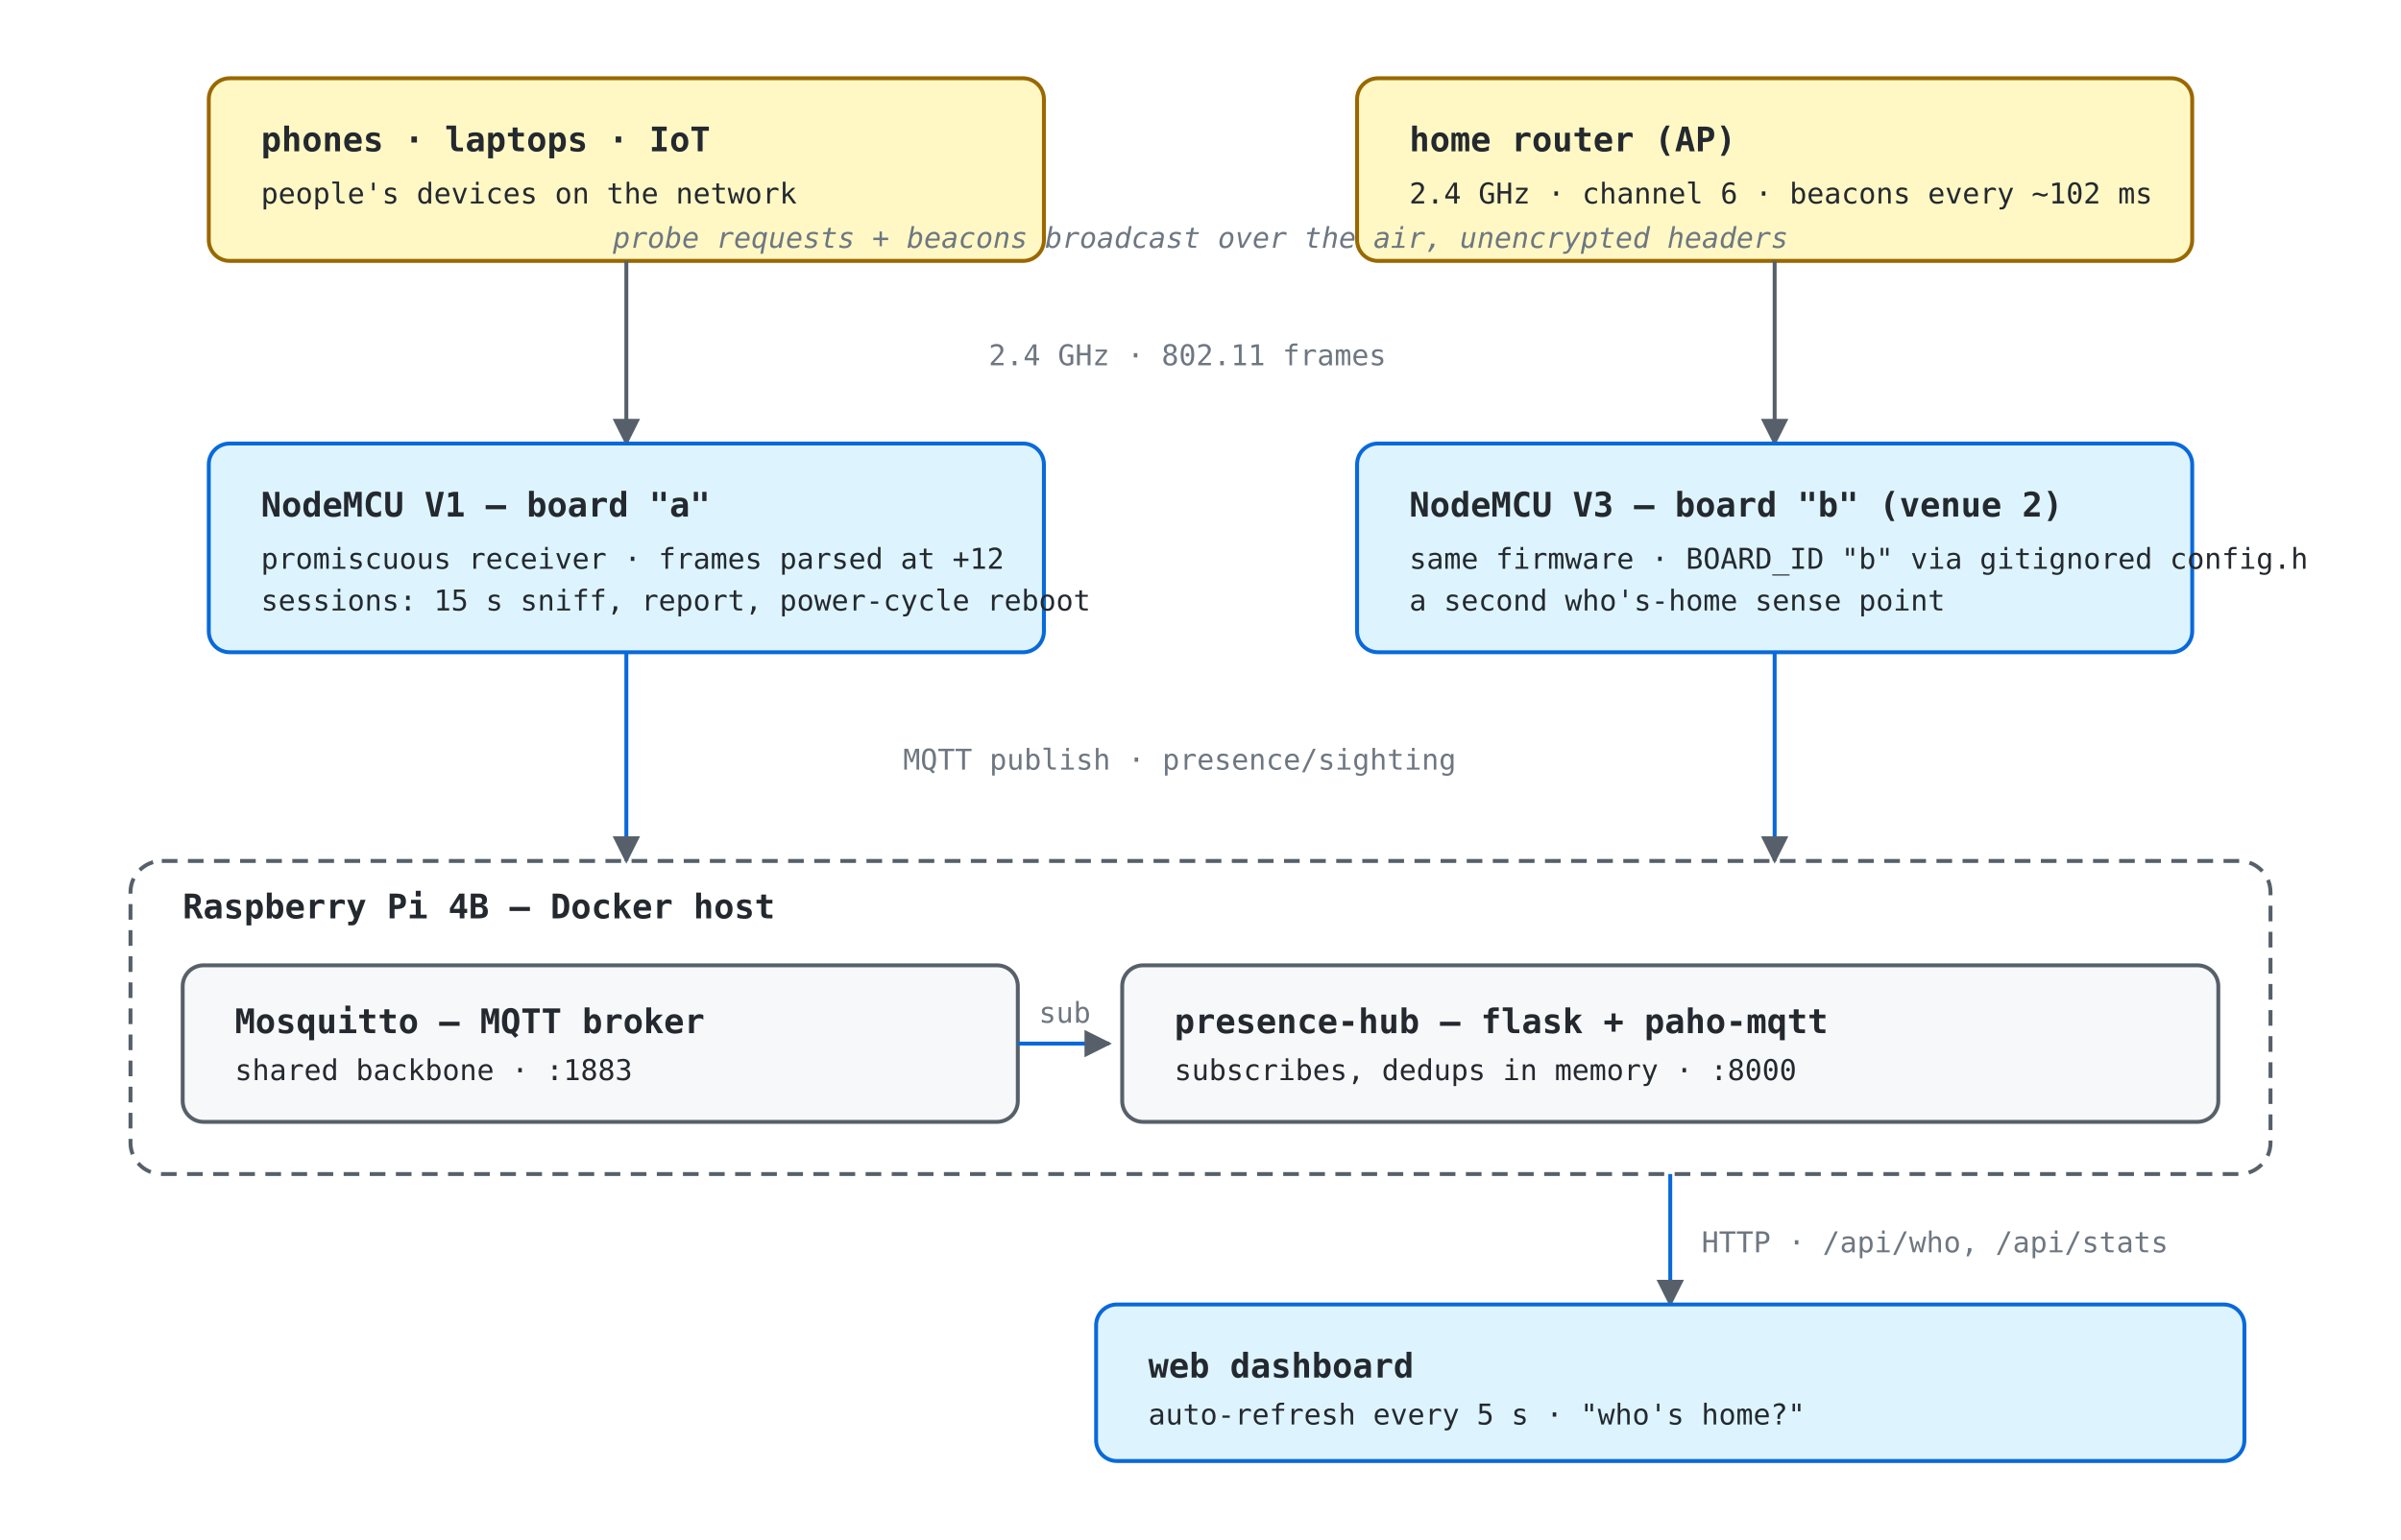
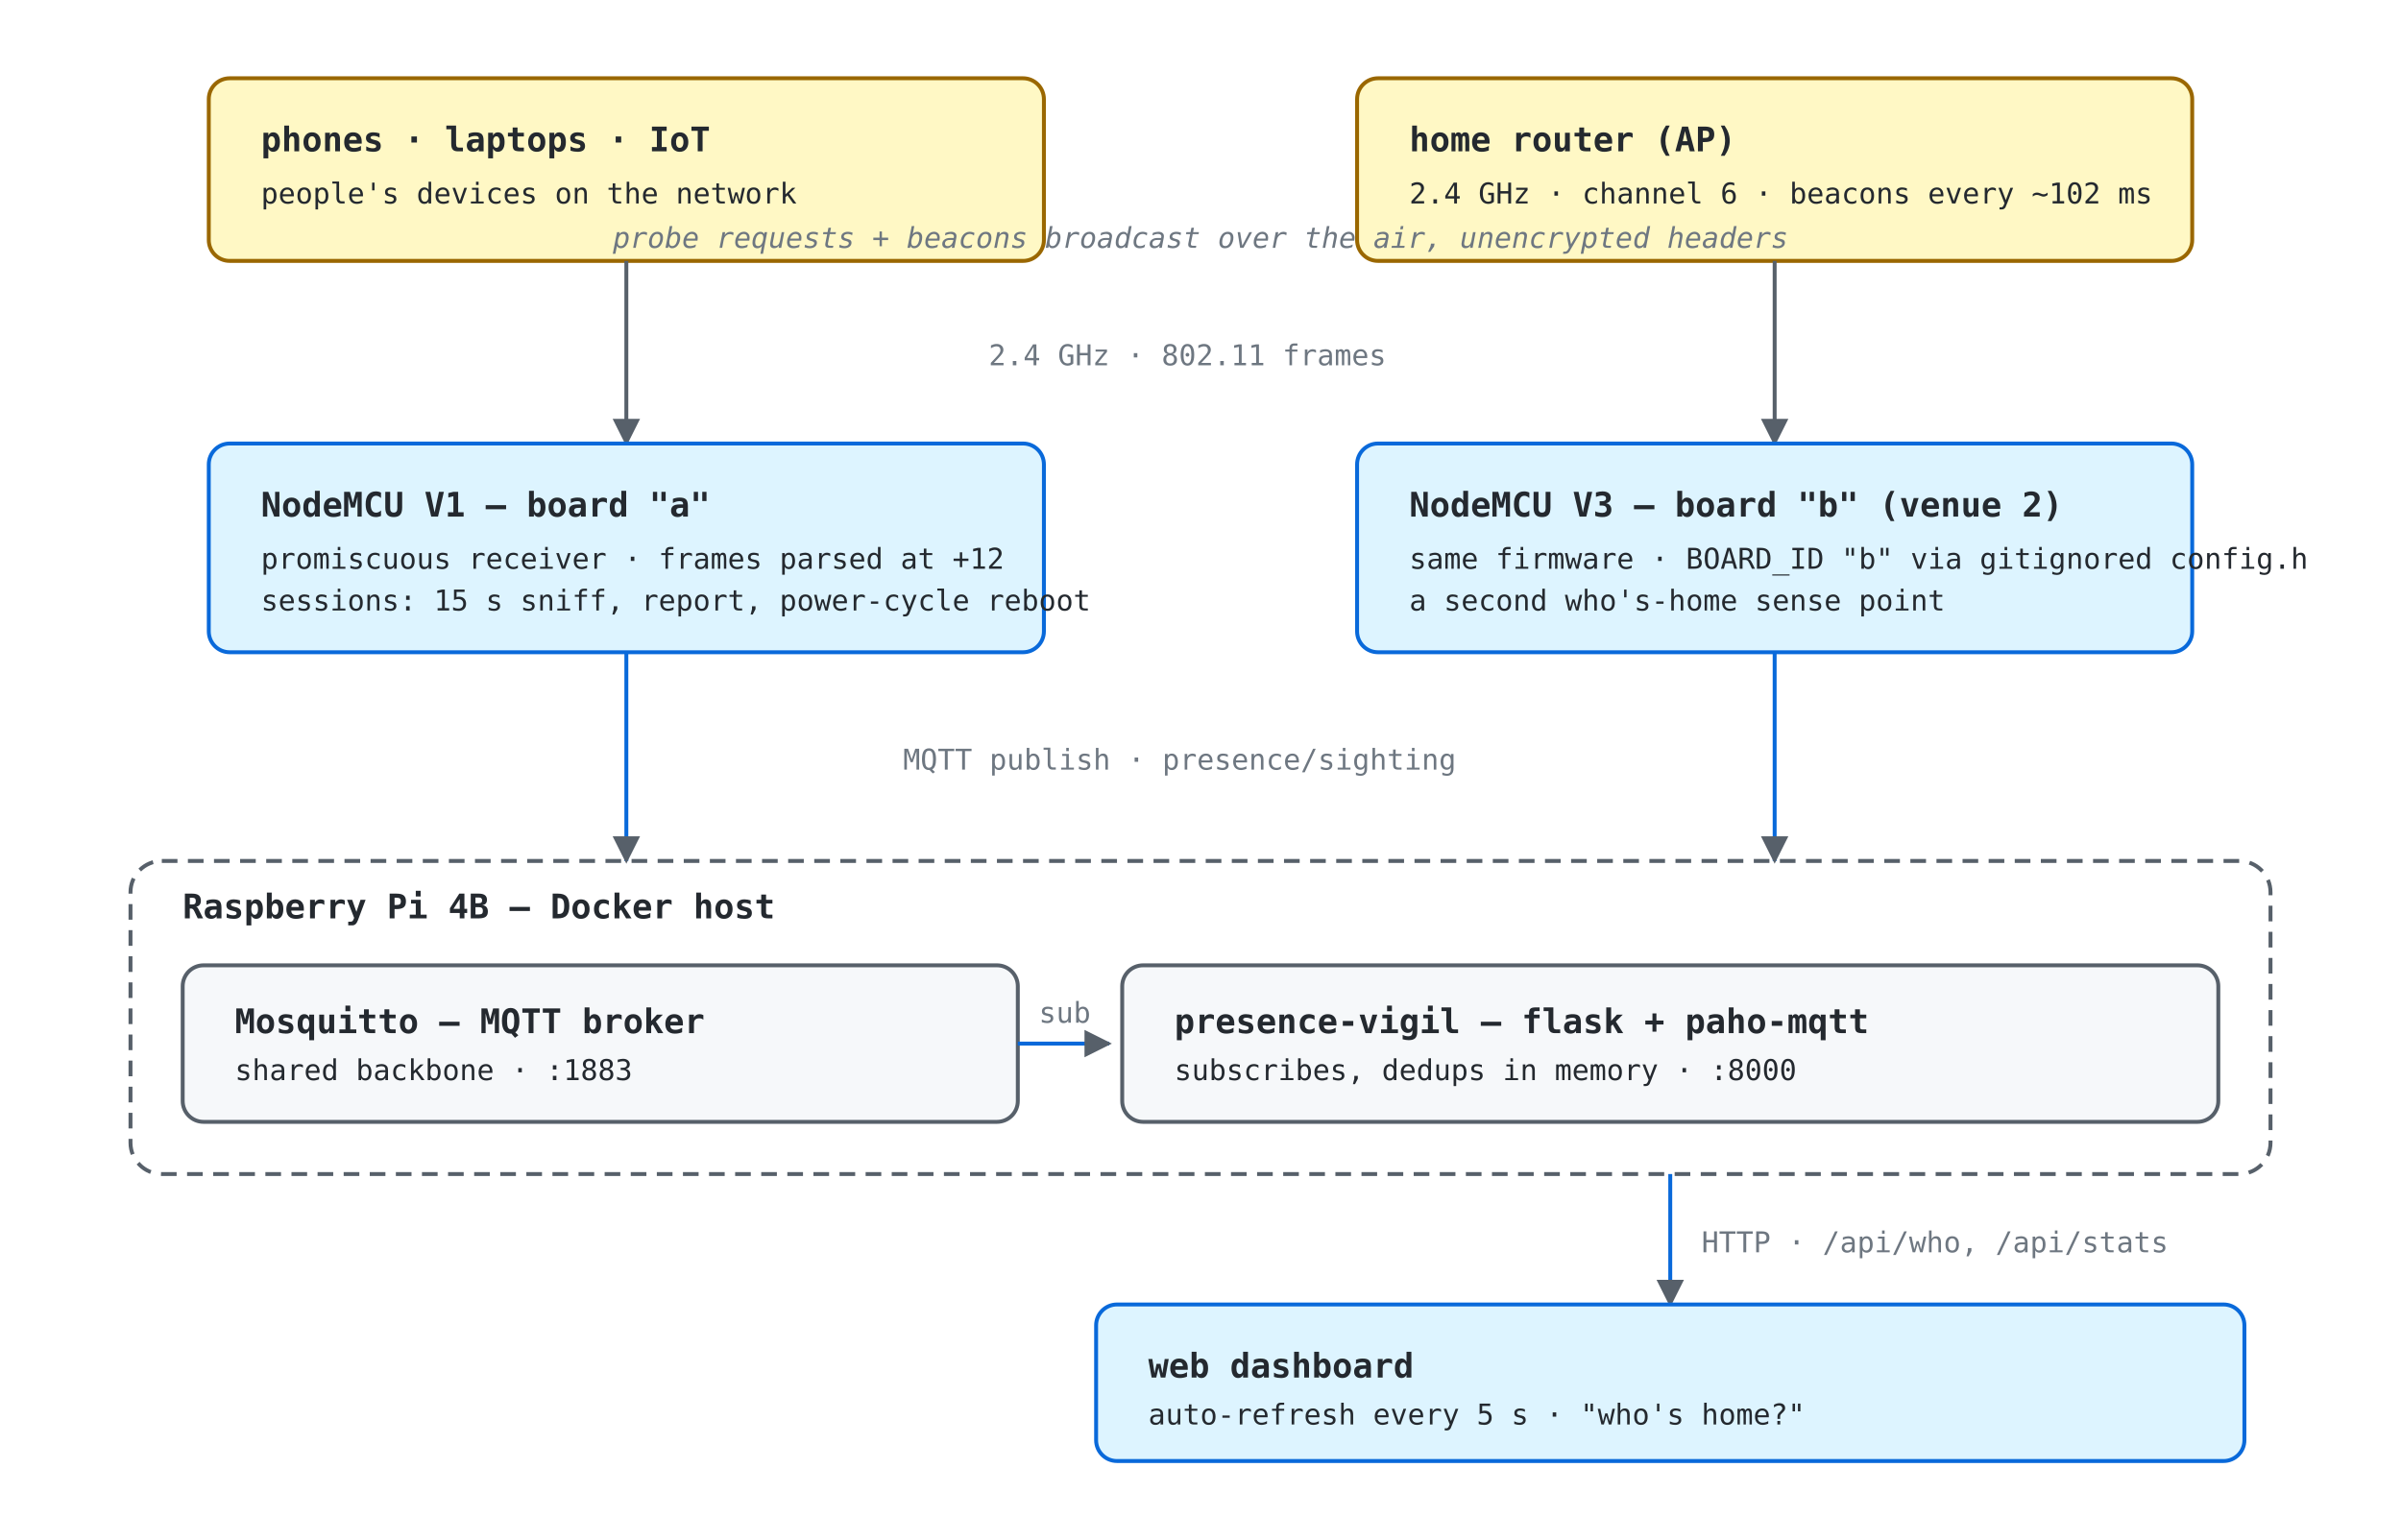
- <svg xmlns="http://www.w3.org/2000/svg" viewBox="0 0 920 590" role="img" aria-label="pi-presence-radar system architecture">
+ <svg xmlns="http://www.w3.org/2000/svg" viewBox="0 0 920 590" role="img" aria-label="presence-vigil system architecture">
  <style>
    text { font-family: ui-monospace, SFMono-Regular, Menlo, Consolas, monospace; fill: #24292f; }
    .box { fill: #f6f8fa; stroke: #57606a; stroke-width: 1.5; rx: 8; }
    .hl  { fill: #ddf4ff; stroke: #0969da; stroke-width: 1.5; rx: 8; }
    .dev { fill: #fff8c5; stroke: #9a6700; stroke-width: 1.5; rx: 8; }
    .pi  { fill: none; stroke: #57606a; stroke-width: 1.5; stroke-dasharray: 6 4; rx: 12; }
    .ttl { font-weight: 700; font-size: 13px; }
    .sub { font-size: 11px; }
    .lbl { font-size: 11px; fill: #6e7781; }
    .note{ font-size: 11px; fill: #6e7781; font-style: italic; }
  </style>
  <defs>
    <marker id="ar" viewBox="0 0 10 10" refX="9" refY="5" markerWidth="7" markerHeight="7" orient="auto-start-reverse">
      <path d="M 0 0 L 10 5 L 0 10 z" fill="#57606a" />
    </marker>
  </defs>
  <rect class="dev" x="80" y="30" width="320" height="70" />
  <text class="ttl" x="100" y="58">phones · laptops · IoT</text>
  <text class="sub" x="100" y="78">people's devices on the network</text>
  <rect class="dev" x="520" y="30" width="320" height="70" />
  <text class="ttl" x="540" y="58">home router (AP)</text>
  <text class="sub" x="540" y="78">2.4 GHz · channel 6 · beacons every ~102 ms</text>
  <text class="note" x="460" y="95" text-anchor="middle">probe requests + beacons broadcast over the air, unencrypted headers</text>
  <line x1="240" y1="100" x2="240" y2="170" stroke="#57606a" stroke-width="1.5" marker-end="url(#ar)" />
  <line x1="680" y1="100" x2="680" y2="170" stroke="#57606a" stroke-width="1.5" marker-end="url(#ar)" />
  <text class="lbl" x="455" y="140" text-anchor="middle">2.4 GHz · 802.11 frames</text>
  <rect class="hl" x="80" y="170" width="320" height="80" />
  <text class="ttl" x="100" y="198">NodeMCU V1 — board "a"</text>
  <text class="sub" x="100" y="218">promiscuous receiver · frames parsed at +12</text>
  <text class="sub" x="100" y="234">sessions: 15 s sniff, report, power-cycle reboot</text>
  <rect class="hl" x="520" y="170" width="320" height="80" />
  <text class="ttl" x="540" y="198">NodeMCU V3 — board "b" (venue 2)</text>
  <text class="sub" x="540" y="218">same firmware · BOARD_ID "b" via gitignored config.h</text>
  <text class="sub" x="540" y="234">a second who's-home sense point</text>
  <line x1="240" y1="250" x2="240" y2="330" stroke="#0969da" stroke-width="1.5" marker-end="url(#ar)" />
  <line x1="680" y1="250" x2="680" y2="330" stroke="#0969da" stroke-width="1.5" marker-end="url(#ar)" />
  <text class="lbl" x="452" y="295" text-anchor="middle" fill="#0969da">MQTT publish · presence/sighting</text>
  <rect class="pi" x="50" y="330" width="820" height="120" />
  <text class="ttl" x="70" y="352">Raspberry Pi 4B — Docker host</text>
  <rect class="box" x="70" y="370" width="320" height="60" />
  <text class="ttl" x="90" y="396">Mosquitto — MQTT broker</text>
  <text class="sub" x="90" y="414">shared backbone · :1883</text>
  <rect class="box" x="430" y="370" width="420" height="60" />
-   <text class="ttl" x="450" y="396">presence-hub — flask + paho-mqtt</text>
+   <text class="ttl" x="450" y="396">presence-vigil — flask + paho-mqtt</text>
  <text class="sub" x="450" y="414">subscribes, dedups in memory · :8000</text>
  <line x1="390" y1="400" x2="425" y2="400" stroke="#0969da" stroke-width="1.5" marker-end="url(#ar)" />
  <text class="lbl" x="408" y="392" text-anchor="middle" fill="#0969da">sub</text>
  <line x1="640" y1="450" x2="640" y2="500" stroke="#0969da" stroke-width="1.5" marker-end="url(#ar)" />
  <text class="lbl" x="652" y="480" fill="#0969da">HTTP · /api/who, /api/stats</text>
  <rect class="hl" x="420" y="500" width="440" height="60" />
  <text class="ttl" x="440" y="528">web dashboard</text>
  <text class="sub" x="440" y="546">auto-refresh every 5 s · "who's home?"</text>
</svg>
